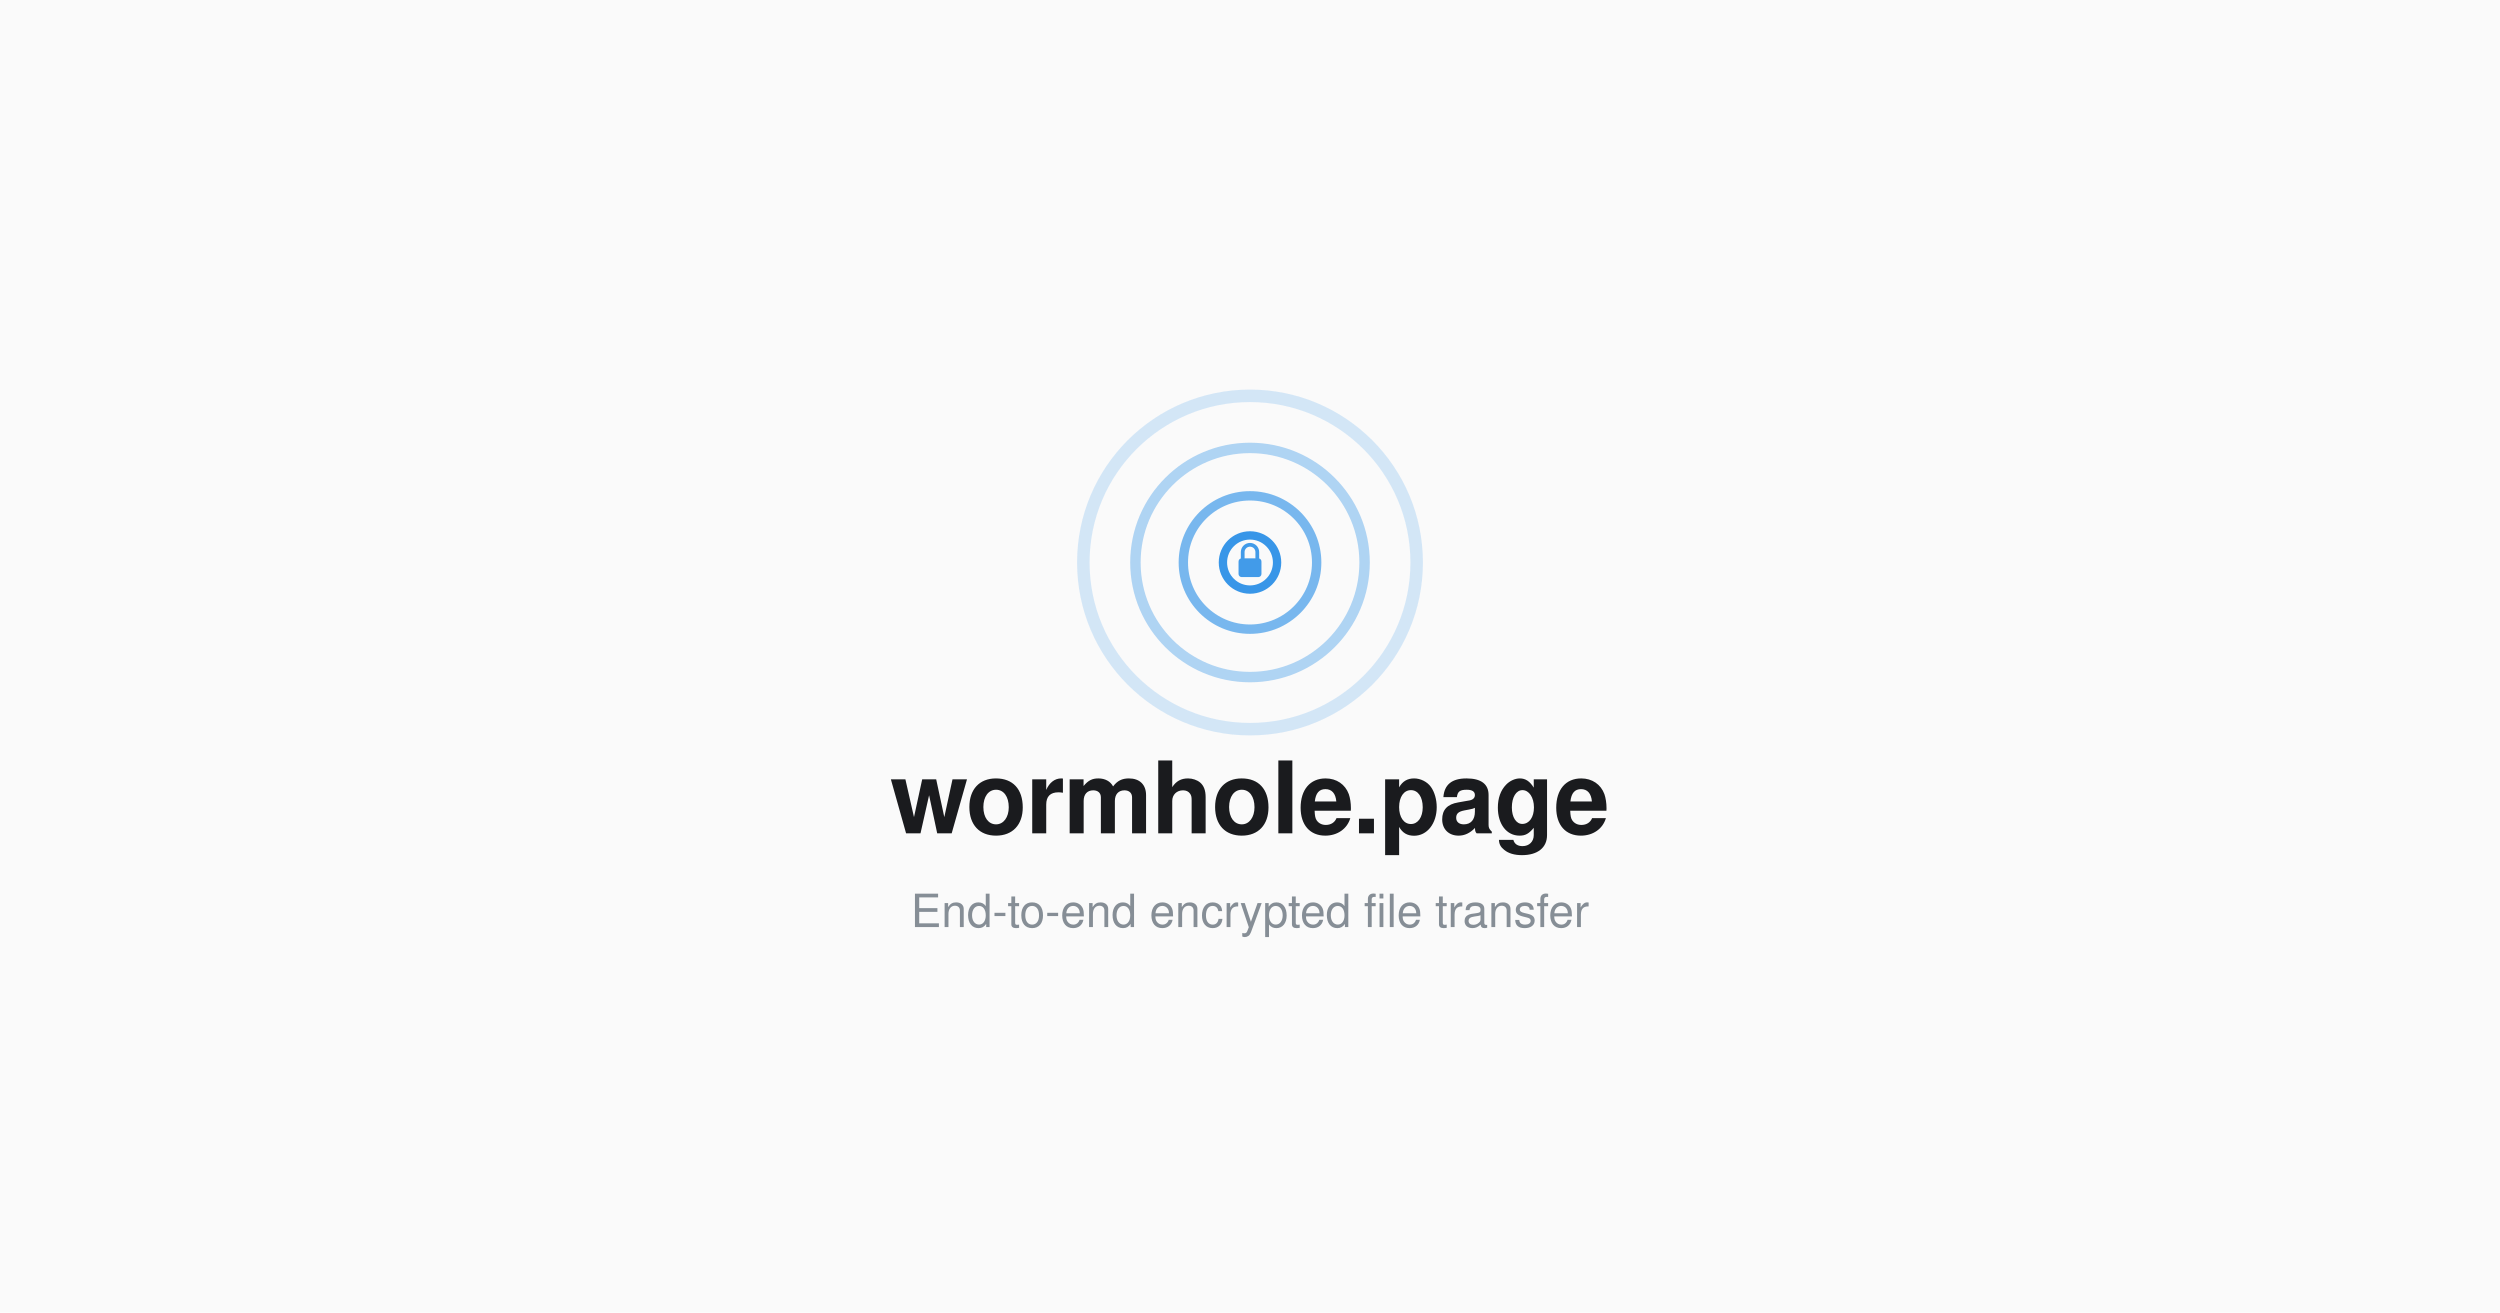
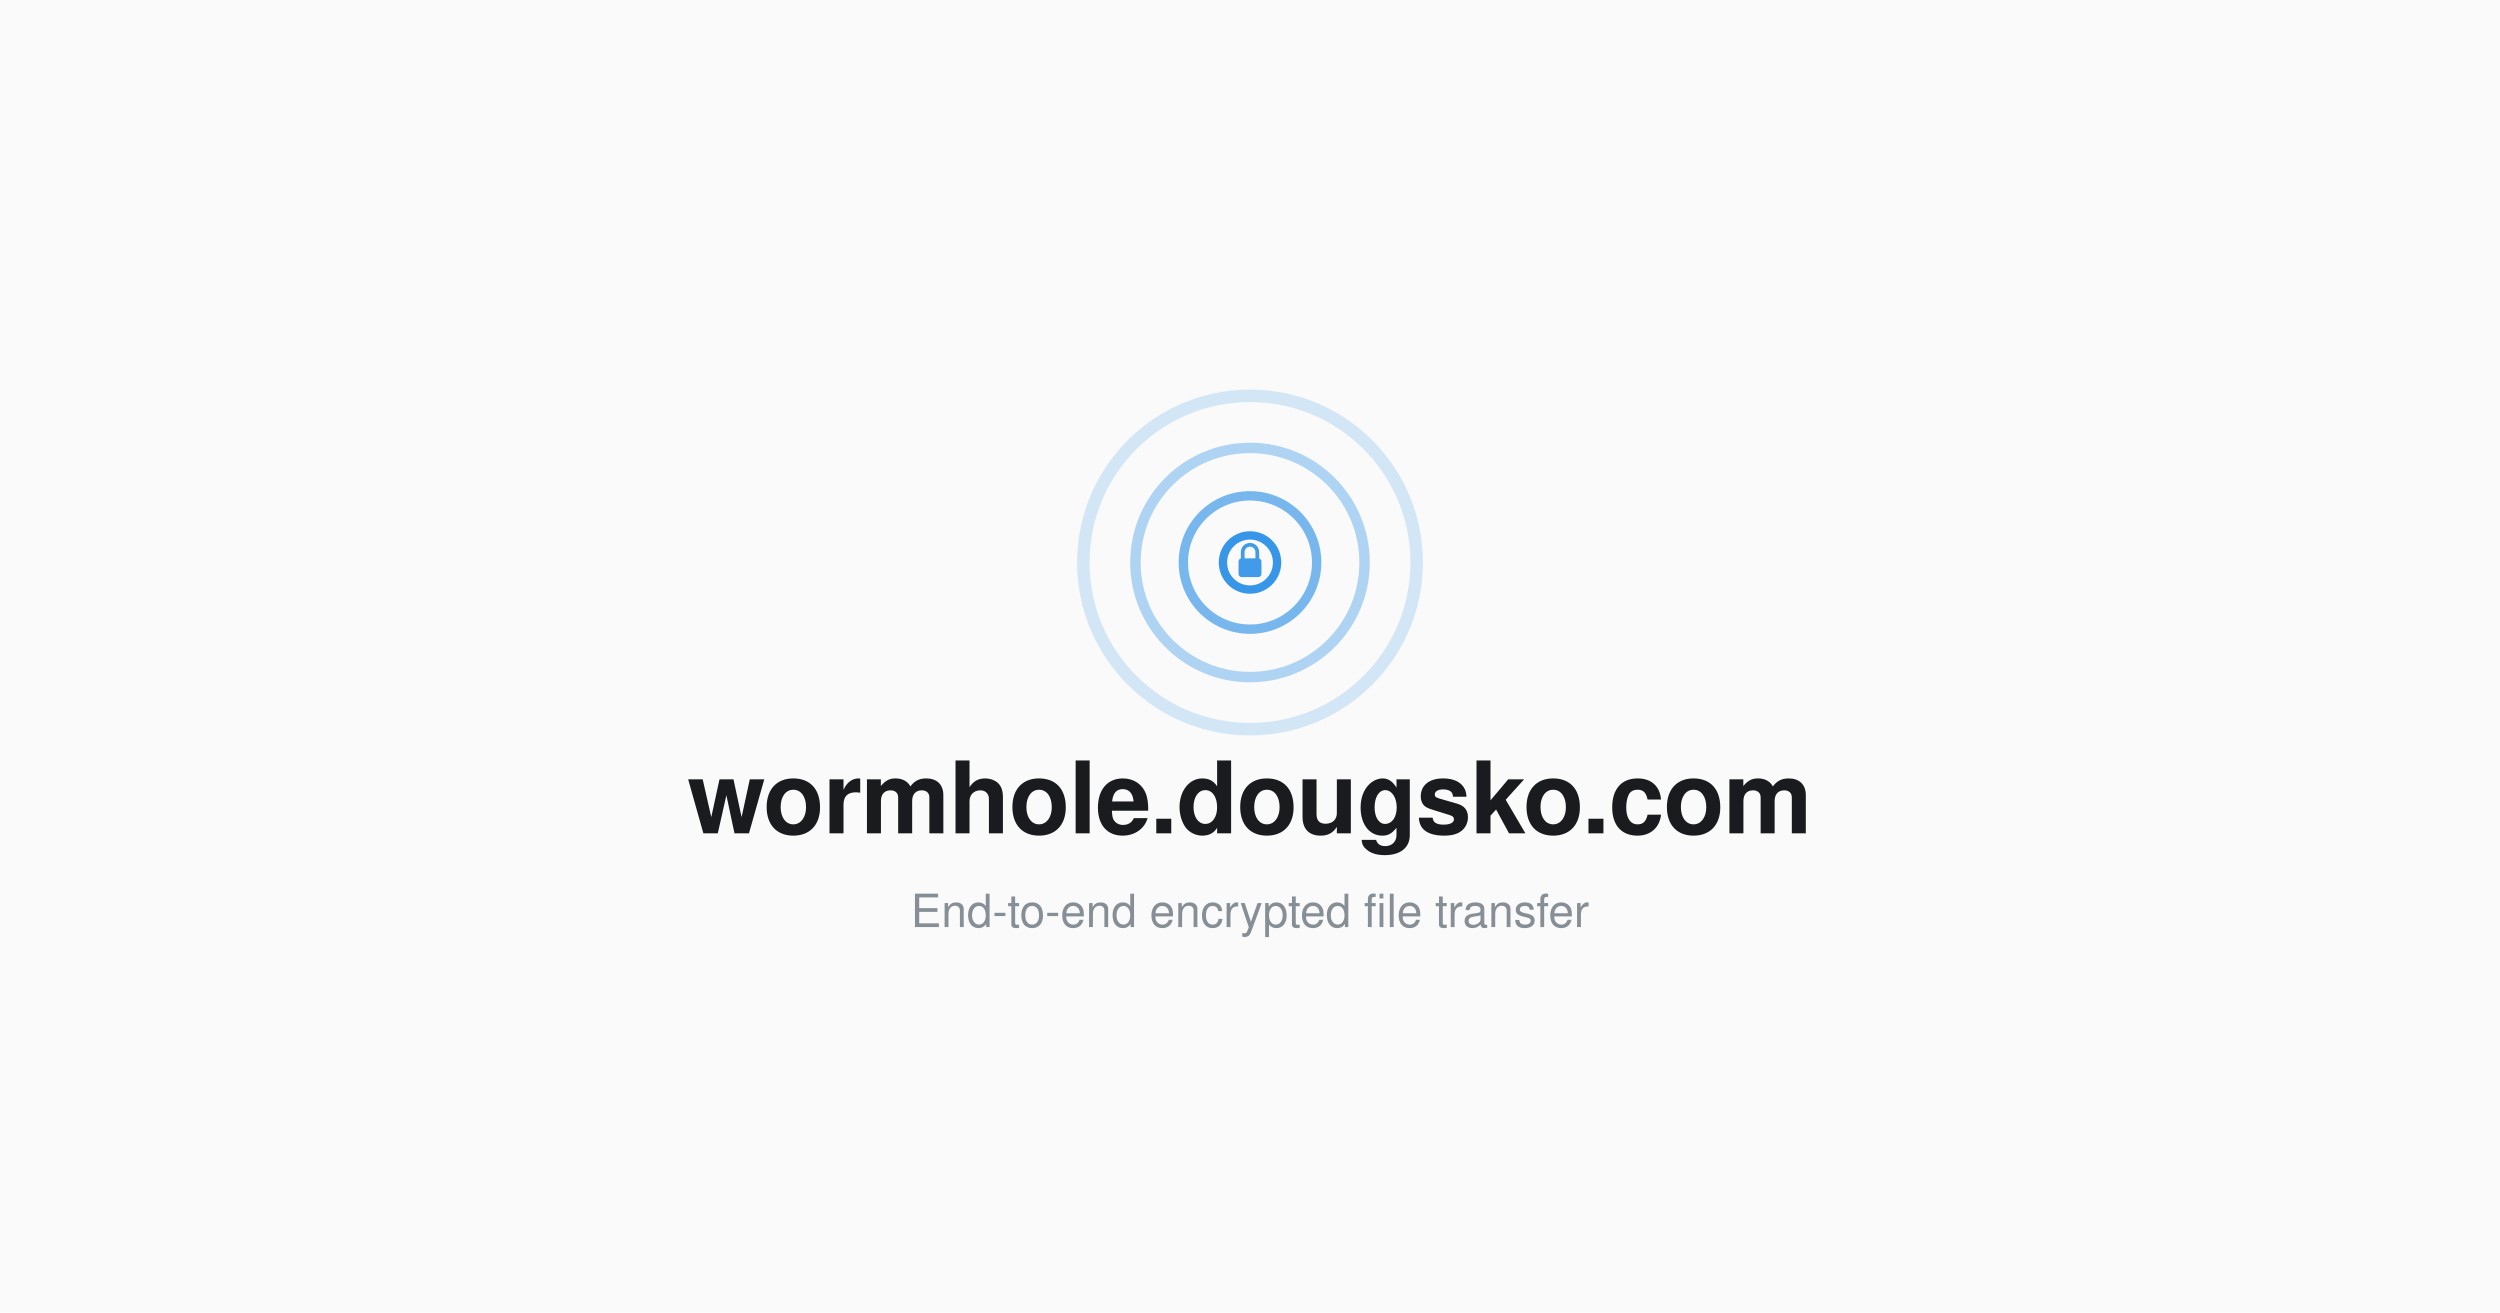
<svg xmlns="http://www.w3.org/2000/svg" width="1200" height="630" viewBox="0 0 1200 630">
  <rect width="1200" height="630" fill="#fafafa" />
  <circle cx="600" cy="270" r="80" stroke="#228be6" stroke-width="6" fill="none" opacity="0.18" />
  <circle cx="600" cy="270" r="55" stroke="#228be6" stroke-width="5" fill="none" opacity="0.35" />
  <circle cx="600" cy="270" r="32" stroke="#228be6" stroke-width="4.5" fill="none" opacity="0.6" />
  <circle cx="600" cy="270" r="13" stroke="#228be6" stroke-width="4" fill="none" opacity="0.9" />
  <g transform="translate(600, 270)" fill="#228be6" opacity="0.85">
    <rect x="-5.5" y="-2" width="11" height="9" rx="1.5" />
    <path d="M-3.5,-2 L-3.5,-5 A3.5,3.5 0 0,1 3.5,-5 L3.5,-2" fill="none" stroke="#228be6" stroke-width="1.8" stroke-linecap="round" />
  </g>
-   <text x="600" y="400" text-anchor="middle" font-family="system-ui, -apple-system, 'Segoe UI', Helvetica, Arial, sans-serif" font-size="48" font-weight="700" fill="#1a1b1e" letter-spacing="-0.5">wormhole.page</text>
+   <text x="600" y="400" text-anchor="middle" font-family="system-ui, -apple-system, 'Segoe UI', Helvetica, Arial, sans-serif" font-size="48" font-weight="700" fill="#1a1b1e" letter-spacing="-0.5">wormhole.dougsko.com</text>
  <text x="600" y="445" text-anchor="middle" font-family="system-ui, -apple-system, 'Segoe UI', Helvetica, Arial, sans-serif" font-size="22" font-weight="400" fill="#868e96">End-to-end encrypted file transfer</text>
</svg>
